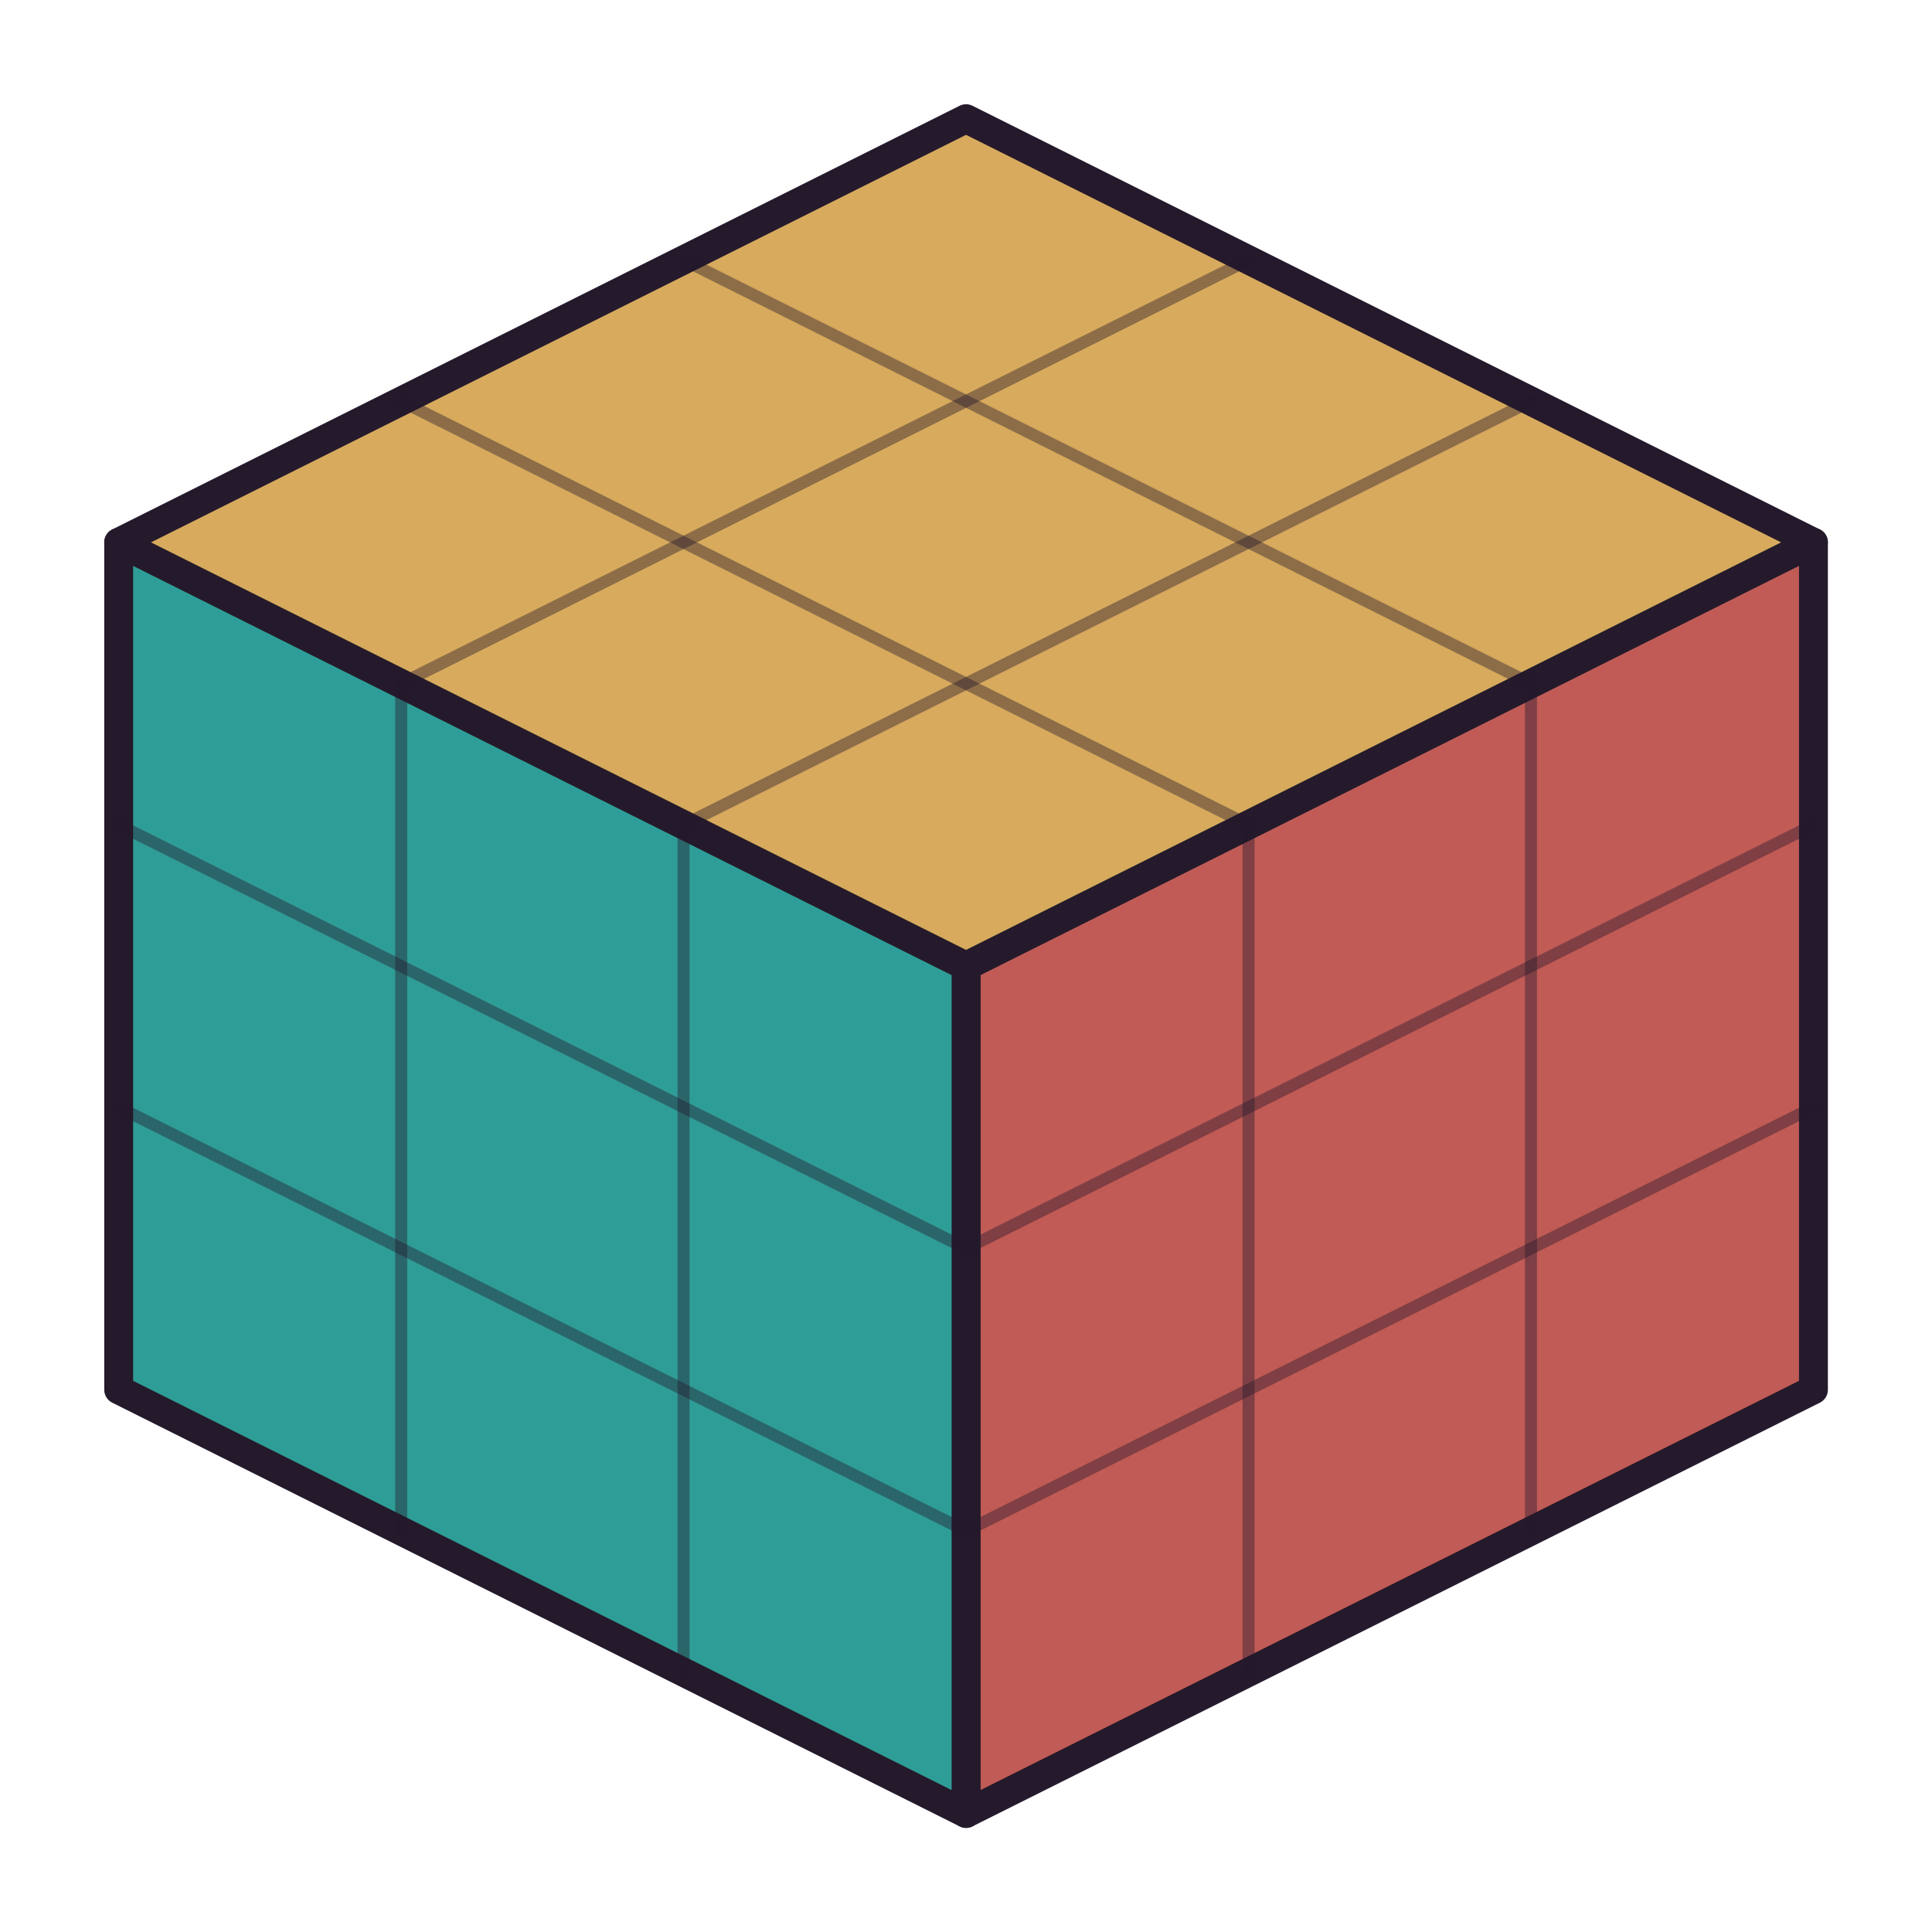
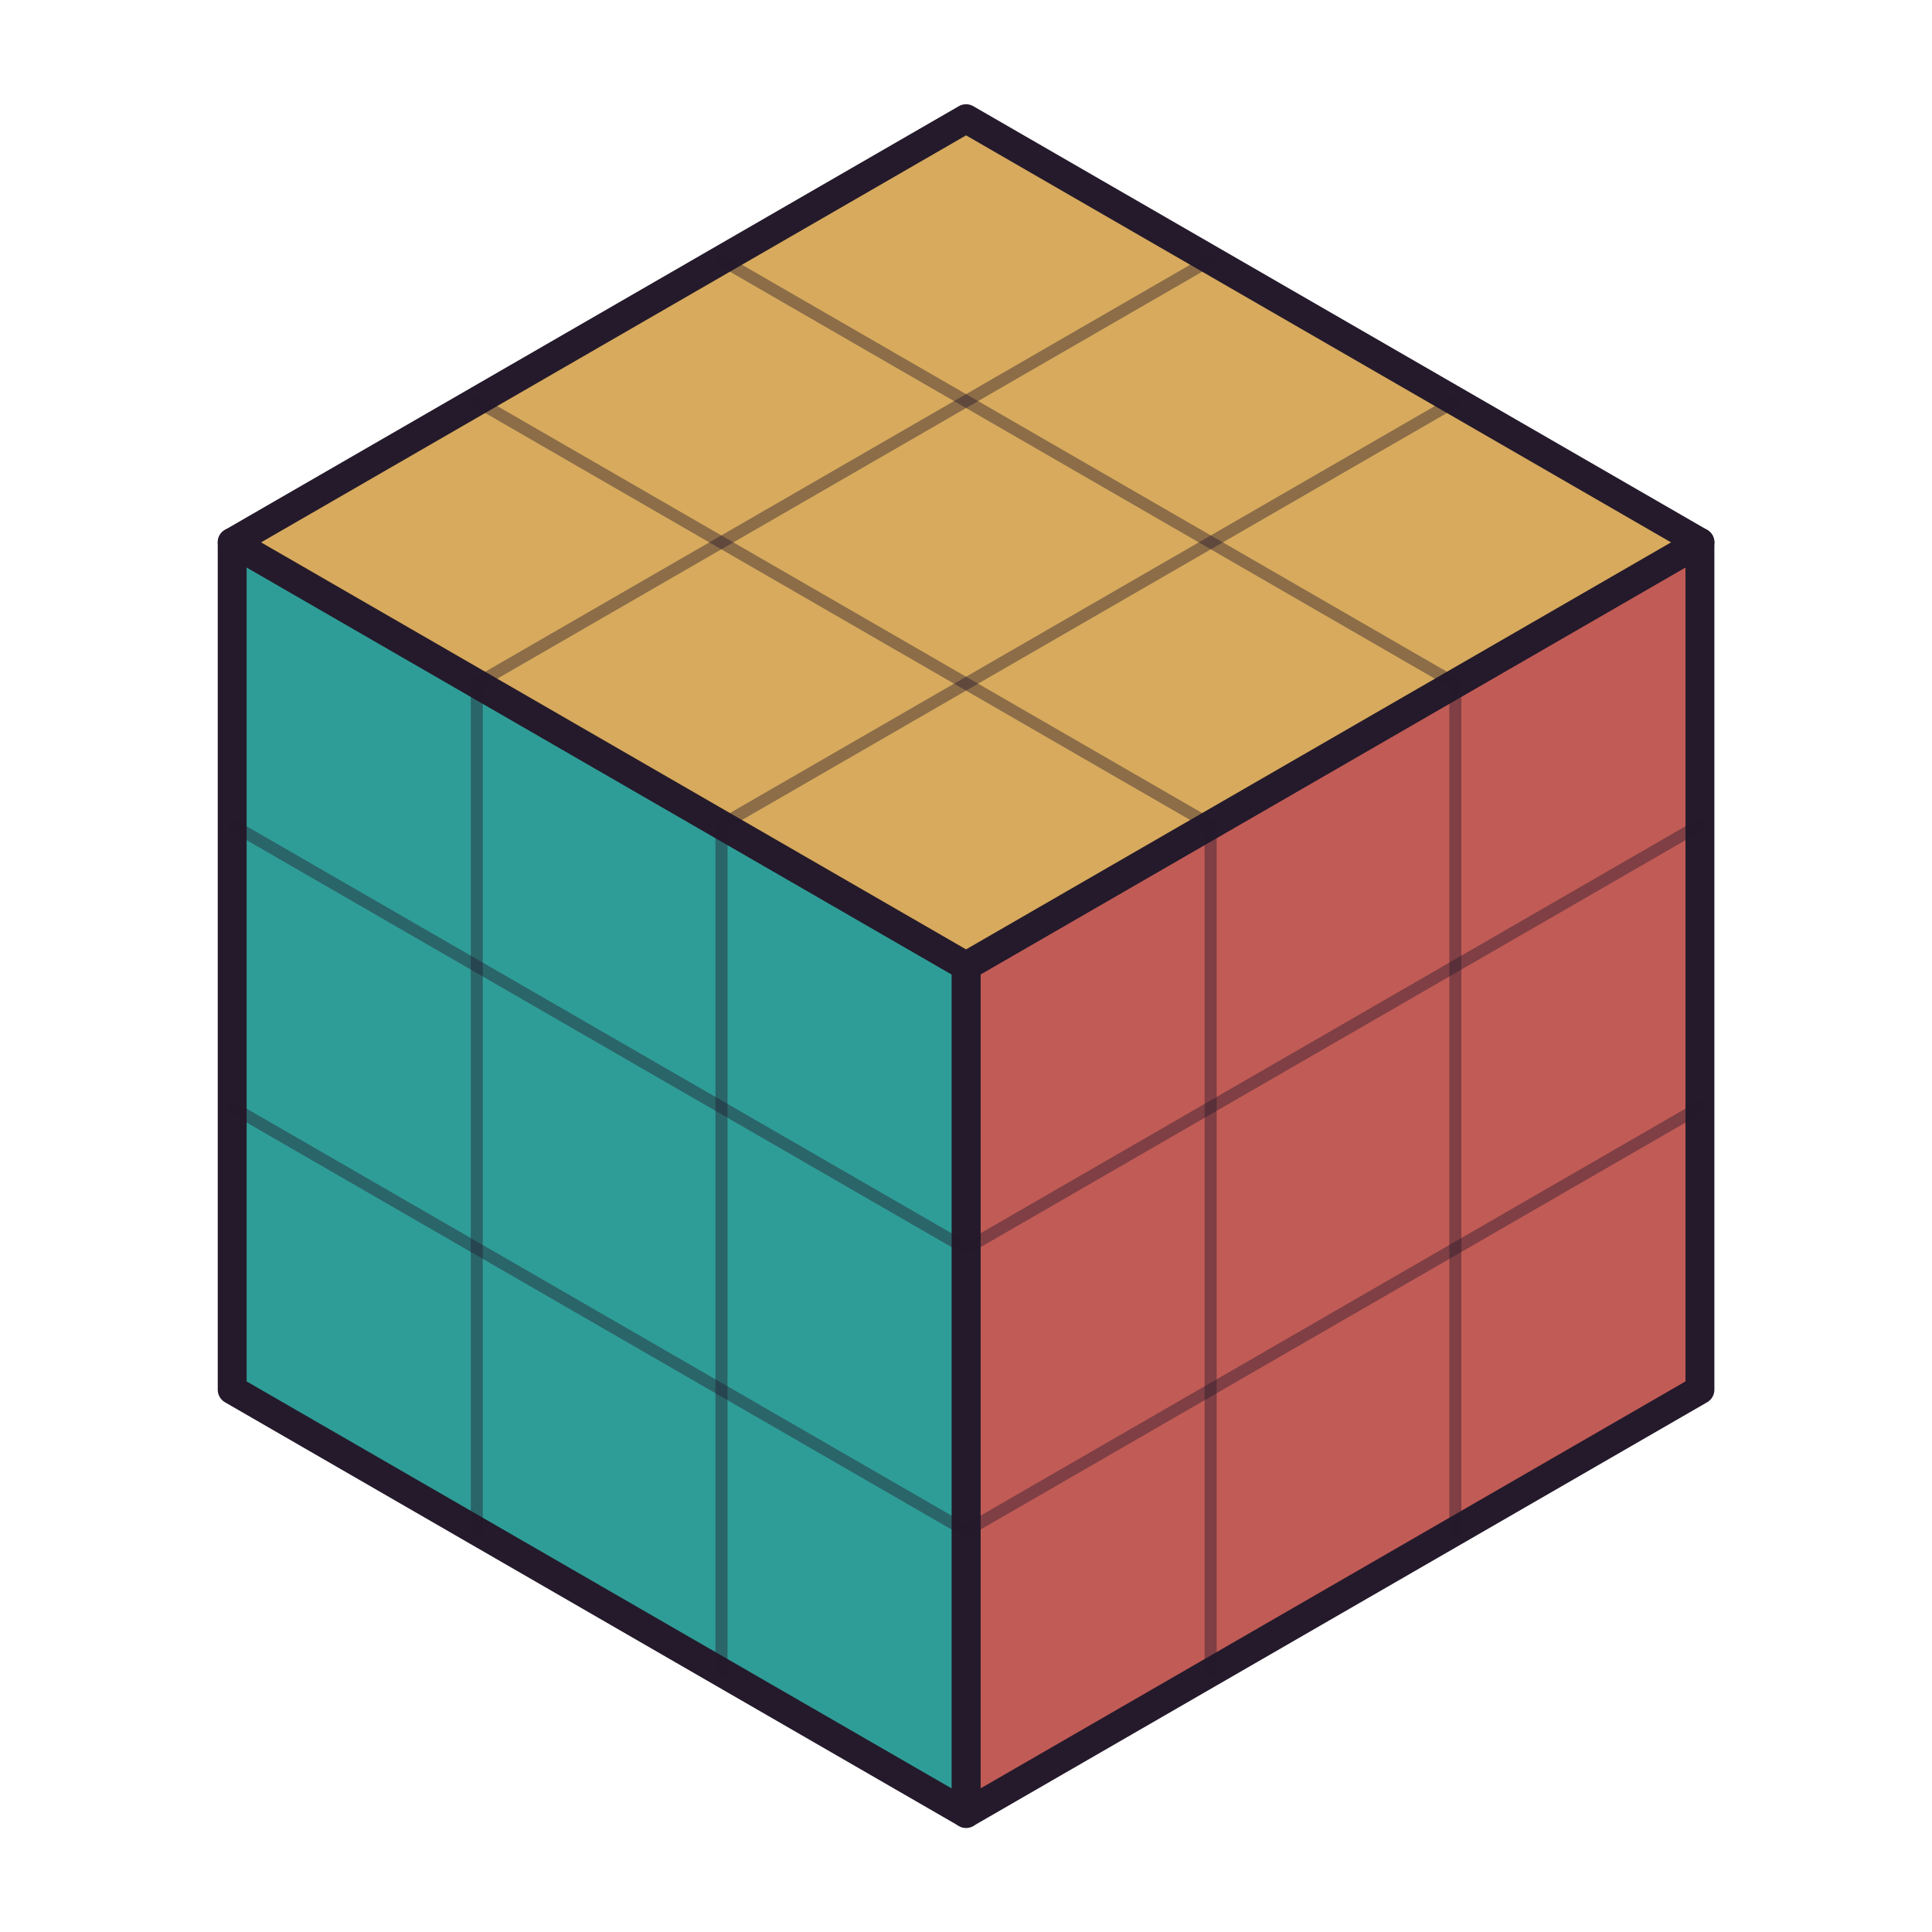
<svg xmlns="http://www.w3.org/2000/svg" width="32" height="32" viewBox="-80.26 -80.26 160.51 160.51" fill="none" role="img" aria-label="Unify mark">
-   <polygon points="70.4,-35.2 0,0 0,70.4 70.4,35.2" fill="#c15b56" stroke="#241a2b" stroke-width="2.4" stroke-linejoin="round" />
-   <polygon points="-70.4,-35.2 0,0 0,70.4 -70.4,35.2" fill="#2f9d97" stroke="#241a2b" stroke-width="2.4" stroke-linejoin="round" />
-   <polygon points="0,-70.4 70.4,-35.2 0,0 -70.4,-35.2" fill="#d7aa5d" stroke="#241a2b" stroke-width="2.4" stroke-linejoin="round" />
+   <polygon points="60.97,-35.2 0,0 0,70.4 60.97,35.2" fill="#c15b56" stroke="#241a2b" stroke-width="2.4" stroke-linejoin="round" />
+   <polygon points="-60.97,-35.2 0,0 0,70.4 -60.97,35.2" fill="#2f9d97" stroke="#241a2b" stroke-width="2.4" stroke-linejoin="round" />
+   <polygon points="0,-70.4 60.97,-35.2 0,0 -60.97,-35.2" fill="#d7aa5d" stroke="#241a2b" stroke-width="2.4" stroke-linejoin="round" />
  <g stroke="#241a2b" stroke-width="1" stroke-opacity="0.42" stroke-linecap="round">
-     <line x1="46.93" y1="-23.47" x2="46.93" y2="46.93" />
-     <line x1="23.47" y1="-11.73" x2="23.47" y2="58.67" />
-     <line x1="70.4" y1="-11.73" x2="0" y2="23.47" />
-     <line x1="70.4" y1="11.73" x2="0" y2="46.93" />
-     <line x1="-46.93" y1="-23.47" x2="-46.93" y2="46.93" />
-     <line x1="-23.47" y1="-11.73" x2="-23.47" y2="58.67" />
-     <line x1="-70.4" y1="-11.73" x2="0" y2="23.47" />
-     <line x1="-70.4" y1="11.73" x2="0" y2="46.93" />
-     <line x1="23.47" y1="-58.67" x2="-46.93" y2="-23.47" />
-     <line x1="46.93" y1="-46.93" x2="-23.47" y2="-11.73" />
-     <line x1="-23.47" y1="-58.67" x2="46.93" y2="-23.47" />
-     <line x1="-46.93" y1="-46.93" x2="23.47" y2="-11.73" />
+     <line x1="40.65" y1="-23.47" x2="40.65" y2="46.93" />
+     <line x1="20.32" y1="-11.73" x2="20.32" y2="58.67" />
+     <line x1="60.97" y1="-11.73" x2="0" y2="23.47" />
+     <line x1="60.97" y1="11.73" x2="0" y2="46.93" />
+     <line x1="-40.65" y1="-23.47" x2="-40.65" y2="46.93" />
+     <line x1="-20.32" y1="-11.73" x2="-20.32" y2="58.67" />
+     <line x1="-60.97" y1="-11.73" x2="0" y2="23.47" />
+     <line x1="-60.97" y1="11.73" x2="0" y2="46.93" />
+     <line x1="20.32" y1="-58.67" x2="-40.65" y2="-23.47" />
+     <line x1="40.65" y1="-46.93" x2="-20.32" y2="-11.73" />
+     <line x1="-20.32" y1="-58.67" x2="40.65" y2="-23.47" />
+     <line x1="-40.65" y1="-46.93" x2="20.32" y2="-11.73" />
  </g>
</svg>
